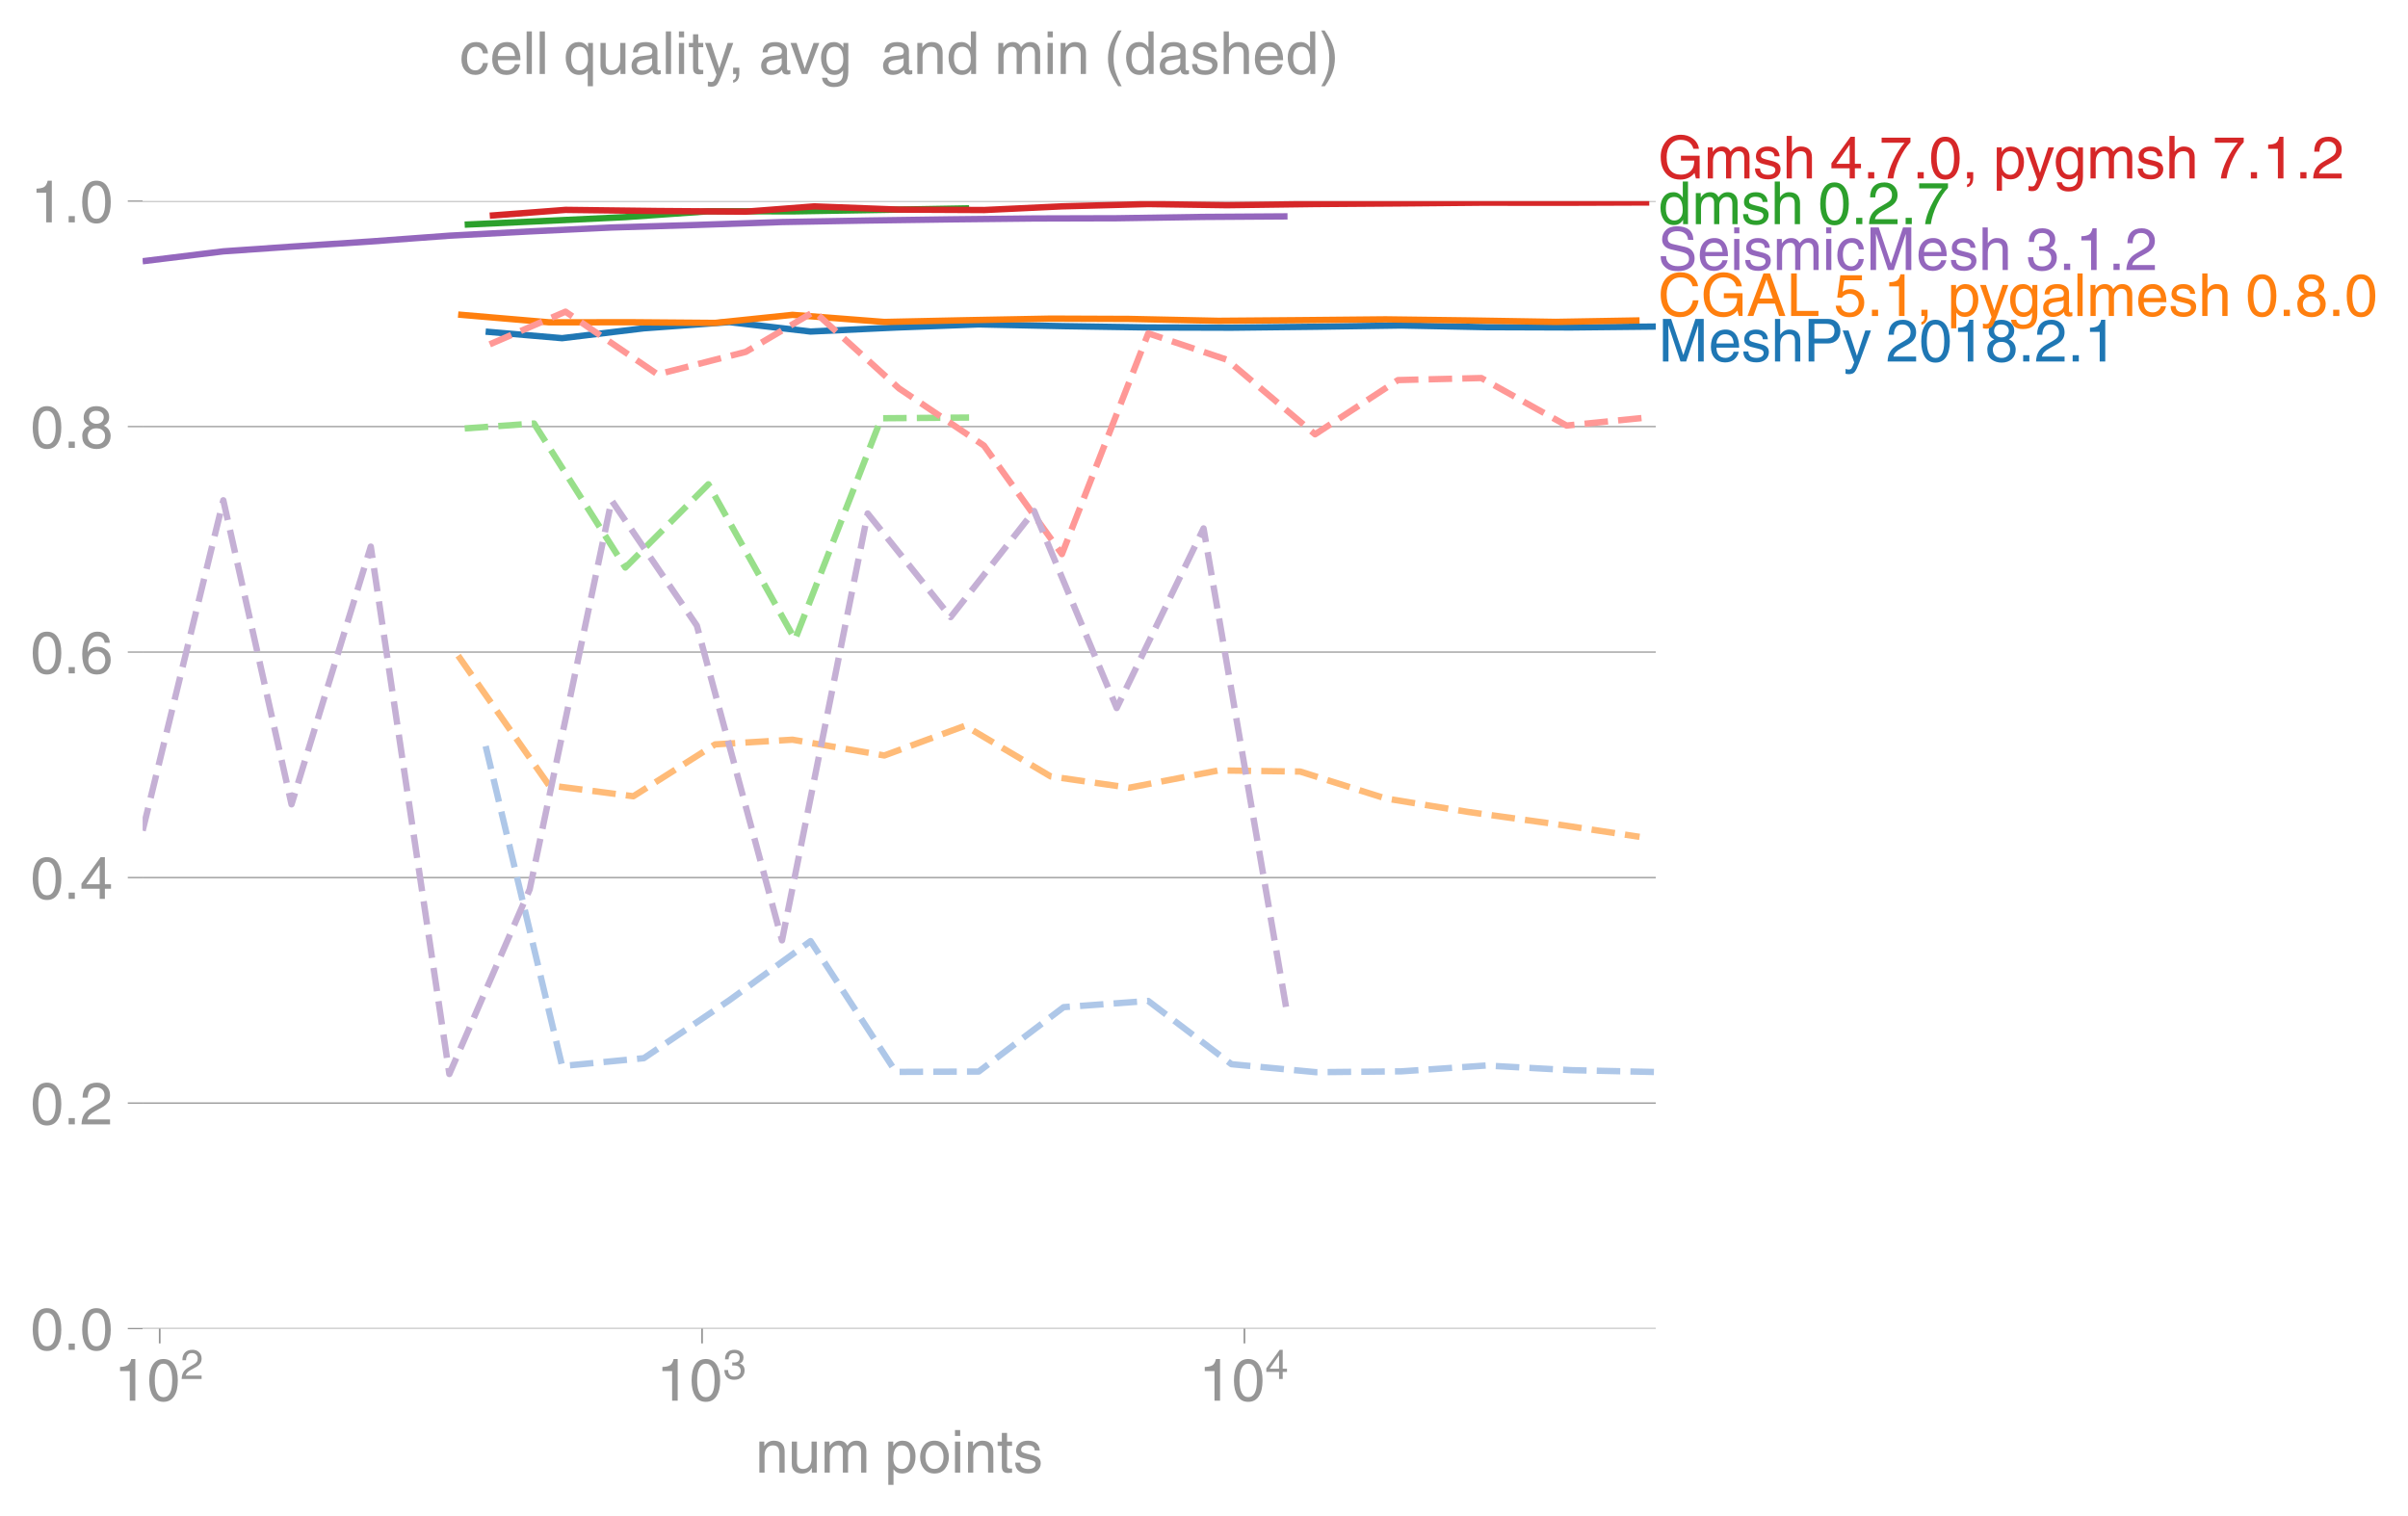
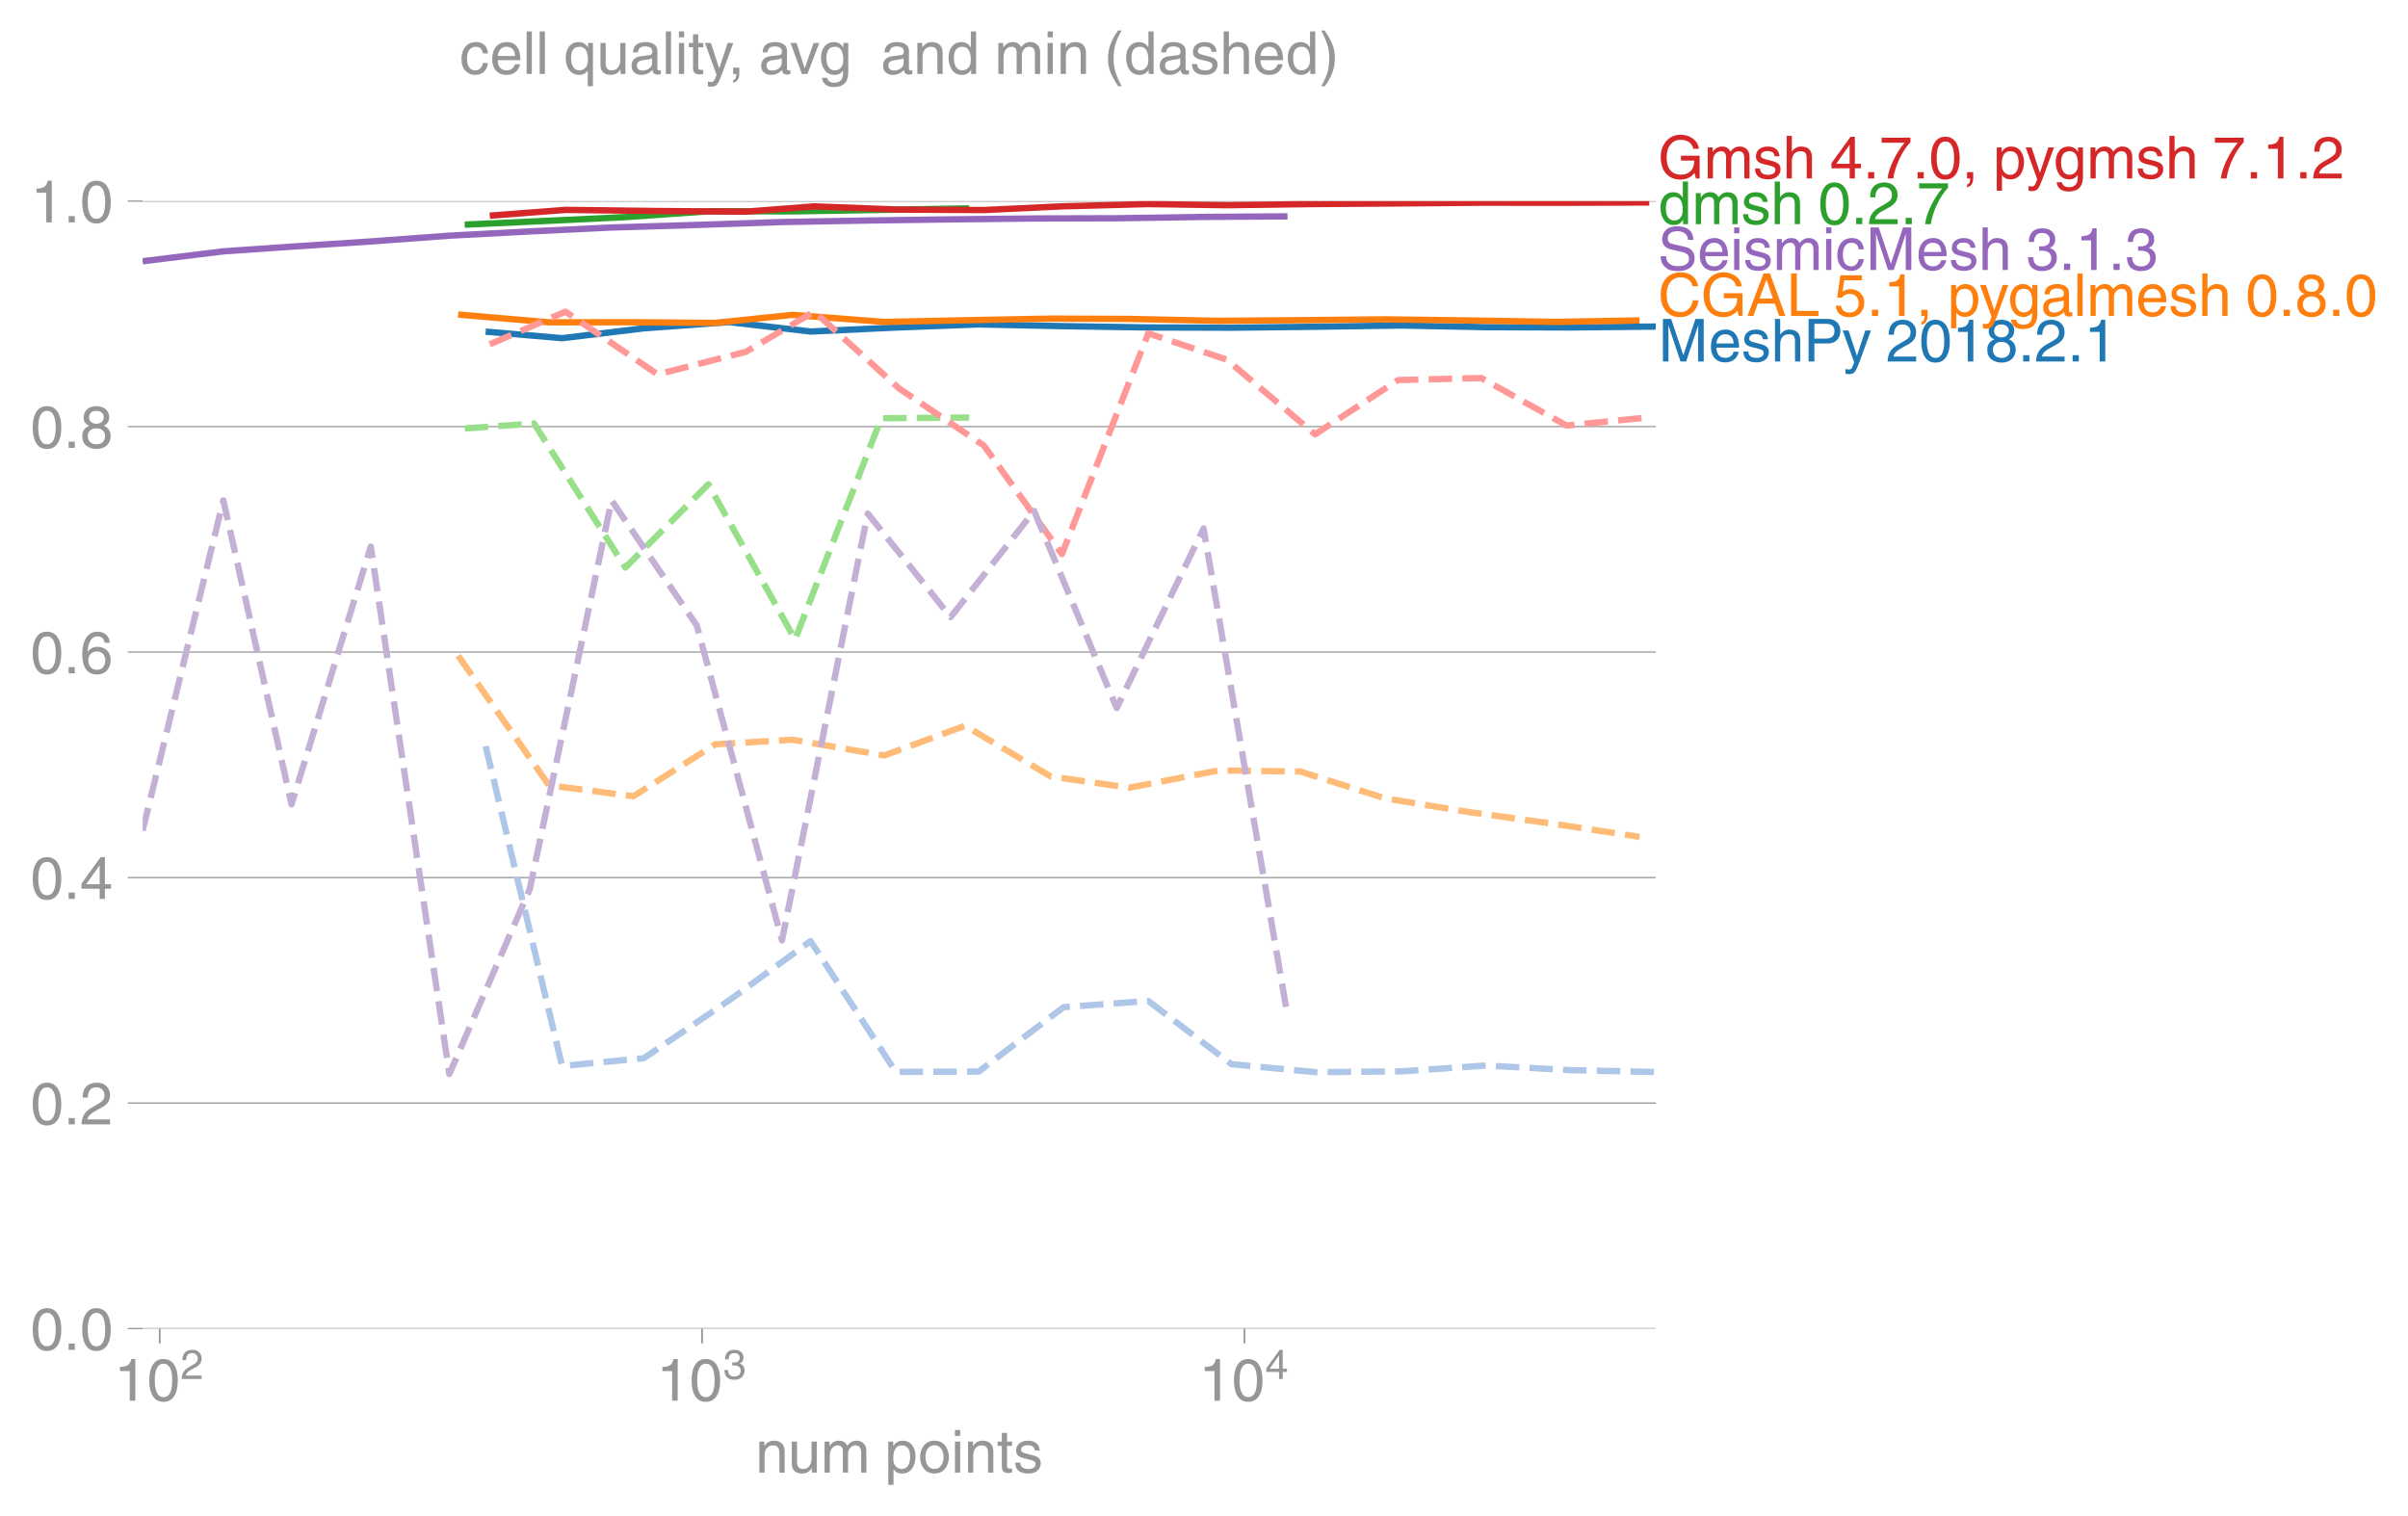
<svg xmlns="http://www.w3.org/2000/svg" xmlns:xlink="http://www.w3.org/1999/xlink" height="476.892" viewBox="0 0 568.315 357.669" width="757.753">
  <defs>
    <style>*{stroke-linecap:butt;stroke-linejoin:round}</style>
  </defs>
  <g id="figure_1">
    <path d="M0 357.67h568.315V0H0z" fill="none" id="patch_1" />
    <g id="axes_1">
      <path d="M33.66 313.574h357.12V47.462H33.66z" fill="none" id="patch_2" />
      <g id="matplotlib.axis_1">
        <g id="xtick_1">
          <g id="line2d_1">
            <defs>
-               <path d="M0 0v3.5" id="m55c254796c" stroke="#969696" stroke-width=".4" />
-             </defs>
-             <use x="37.694" xlink:href="#m55c254796c" y="313.574" fill="#969696" stroke="#969696" stroke-width=".4" />
+               <path d="M0 0v3.5" id="mcceb4aa20c" stroke="#969696" stroke-width=".4" />
+             </defs>
+             <use x="37.694" xlink:href="#mcceb4aa20c" y="313.574" fill="#969696" stroke="#969696" stroke-width=".4" />
          </g>
          <g transform="matrix(.14 0 0 -.14 26.914 330.623)" fill="#969696" id="text_1">
            <defs>
              <path d="M35.89 0h-9.374v49.906H10.109v6.985q8.594.28 12.782 2.75Q27.094 62.109 29 70.313h6.89z" id="HelveticaWorld-Regular-49" />
              <path d="M42.484 34.188q0 14.109-3.734 21.156-3.734 7.062-10.969 7.062-7.078 0-10.89-7.062-3.797-7.047-3.797-21.157 0-13.671 3.75-20.937Q20.609 6 27.78 6q7.235 0 10.969 7 3.734 7.016 3.734 21.188zm9.422 0q0-17.297-6.25-26.704-6.25-9.39-17.875-9.39-12.062 0-18.062 9.734-6 9.75-6 26.36 0 17.03 6.14 26.578 6.157 9.547 17.922 9.547 11.625 0 17.875-9.5t6.25-26.626z" id="HelveticaWorld-Regular-48" />
              <path d="M4.39 45.125q0 12.39 6.391 18.781 6.406 6.407 17.938 6.407 9.656 0 15.812-5.86 6.157-5.86 6.157-15.14 0-7.22-3.547-12.188-3.532-4.953-10.422-8.703l-12.11-6.64Q13.922 15.921 12.5 8.296h38.188V0H2.593q.39 9.906 4.297 16.5 3.906 6.594 12.203 11.375l12.593 7.328q5.032 2.89 7.329 5.984 2.297 3.094 2.297 8.516 0 5.375-3.766 9.031-3.75 3.672-10.156 3.672-7.078 0-10.594-4.672-3.516-4.656-3.61-12.609z" id="HelveticaWorld-Regular-50" />
            </defs>
            <use transform="translate(0 .173)" xlink:href="#HelveticaWorld-Regular-49" />
            <use transform="translate(55.615 .173)" xlink:href="#HelveticaWorld-Regular-48" />
            <use transform="matrix(.7 0 0 .7 112.146 36.781)" xlink:href="#HelveticaWorld-Regular-50" />
          </g>
        </g>
        <g id="xtick_2">
-           <use x="165.697" xlink:href="#m55c254796c" y="313.574" fill="#969696" stroke="#969696" stroke-width=".4" id="line2d_2" />
+           <use x="165.697" xlink:href="#mcceb4aa20c" y="313.574" fill="#969696" stroke="#969696" stroke-width=".4" id="line2d_2" />
          <g transform="matrix(.14 0 0 -.14 154.917 330.623)" fill="#969696" id="text_2">
            <defs>
              <path d="M22.406 39.984q2.203-.187 4.594-.187 6.203 0 9.781 2.86 3.594 2.859 3.594 8.656 0 4.687-3.344 7.89-3.343 3.203-9.64 3.203-6.985 0-10.235-4.11-3.234-4.093-3.437-10.983h-8.64q0 10.984 5.765 16.984 5.765 6.016 16.937 6.016 9.922 0 15.828-5.11 5.907-5.094 5.907-13.39 0-10.704-9.032-14.5v-.204q11.72-4 11.72-16.406 0-9.906-6.595-16.265-6.593-6.344-18.703-6.344-9.906 0-16.312 5.203Q4.204 8.5 3.422 21.484H12.5q.203-8.109 4-11.797Q20.313 6 27.484 6q6.938 0 11.141 3.86 4.203 3.859 4.203 9.718 0 6.406-4.016 9.672-4 3.266-12.39 3.266-2 0-4.016-.094z" id="HelveticaWorld-Regular-51" />
            </defs>
            <use transform="translate(0 .173)" xlink:href="#HelveticaWorld-Regular-49" />
            <use transform="translate(55.615 .173)" xlink:href="#HelveticaWorld-Regular-48" />
            <use transform="matrix(.7 0 0 .7 112.146 36.781)" xlink:href="#HelveticaWorld-Regular-51" />
          </g>
        </g>
        <g id="xtick_3">
-           <use x="293.7" xlink:href="#m55c254796c" y="313.574" fill="#969696" stroke="#969696" stroke-width=".4" id="line2d_3" />
+           <use x="293.7" xlink:href="#mcceb4aa20c" y="313.574" fill="#969696" stroke="#969696" stroke-width=".4" id="line2d_3" />
          <g transform="matrix(.14 0 0 -.14 282.92 330.623)" fill="#969696" id="text_3">
            <defs>
              <path d="M10.594 24.703h22.61v31.89h-.188zM42 17.093V0h-8.797v17.094H2.484v8.593L34.72 70.314H42v-45.61h10.297v-7.61z" id="HelveticaWorld-Regular-52" />
            </defs>
            <use transform="translate(0 .173)" xlink:href="#HelveticaWorld-Regular-49" />
            <use transform="translate(55.615 .173)" xlink:href="#HelveticaWorld-Regular-48" />
            <use transform="matrix(.7 0 0 .7 112.146 36.781)" xlink:href="#HelveticaWorld-Regular-52" />
          </g>
        </g>
        <g transform="matrix(.14 0 0 -.14 178.293 347.57)" fill="#969696" id="text_4">
          <defs>
            <path d="M49.219 0h-8.844v32.172q0 7.422-2.594 10.578-2.578 3.156-8.578 3.156-5.906 0-9.875-4.5-3.953-4.484-3.953-12.89V0H6.594v52.297h8.297v-7.375h.203q6.203 8.89 15.812 8.89 8.89 0 13.594-4.718 4.719-4.703 4.719-13.5z" id="HelveticaWorld-Regular-110" />
            <path d="M6.11 52.297h8.78V17.578q0-5.765 2.61-8.625Q20.125 6.11 25 6.11q6.781 0 10.594 4.797 3.812 4.813 3.812 12.578v28.813h8.782V0H39.89v7.625l-.188.188q-4.984-9.329-16.61-9.329-7.515 0-12.25 4.094Q6.11 6.688 6.11 14.703z" id="HelveticaWorld-Regular-117" />
            <path d="M6.594 52.297h8.297v-7.375h.203q5.906 8.89 15.812 8.89 9.813 0 13.922-8.5 3.75 4.594 7.266 6.547 3.515 1.953 8.703 1.953 6.781 0 11.484-4.453Q77 44.922 77 36.187V0h-8.781v33.797q0 6.094-2.297 9.094-2.297 3.015-7.422 3.015-5.172 0-8.75-4.203-3.563-4.203-3.563-9.812V0h-8.78v36.188q0 4.53-2.11 7.124-2.094 2.594-6.094 2.594-6.297 0-10.062-4.687-3.766-4.688-3.766-12.703V0H6.594z" id="HelveticaWorld-Regular-109" />
            <path d="M14.984 23.688q0-8.407 4.094-13 4.11-4.579 10.219-4.579 6.687 0 10.39 5.438 3.72 5.453 3.72 14.765 0 10.22-3.563 14.907-3.563 4.687-10.735 4.687-6.984 0-10.562-5.5-3.563-5.5-3.563-16.718zm-8.39 28.609h8.297v-7.375h.203q5.61 8.89 15.625 8.89 10.11 0 15.937-7.359 5.828-7.344 5.828-18.766 0-12.796-5.953-21Q40.578-1.515 29.5-1.515q-9.094 0-13.922 7.032h-.203v-26.22H6.594z" id="HelveticaWorld-Regular-112" />
            <path d="M12.703 26.219q0-8.735 3.953-14.375 3.953-5.64 11.219-5.64 7.531 0 11.438 5.905 3.906 5.907 3.906 14.11 0 8.297-3.907 14.078-3.906 5.797-11.437 5.797-6.969 0-11.078-5.453-4.094-5.438-4.094-14.422zm-8.984 0q0 11.672 6.484 19.625 6.5 7.968 17.672 7.968 11.438 0 17.875-8.062 6.453-8.047 6.453-19.531 0-11.516-6.406-19.625-6.39-8.11-17.922-8.11-11.078 0-17.625 7.86-6.531 7.86-6.531 19.875z" id="HelveticaWorld-Regular-111" />
            <path d="M6.594 61.813v9.968h8.781v-9.969zM15.375 0H6.594v52.297h8.781z" id="HelveticaWorld-Regular-105" />
            <path d="M17.188 45.016V10.984q0-2 1.093-3.046 1.11-1.047 3.938-1.047h3.375V0Q20.797-.688 19-.688q-5.516 0-8.063 2.641-2.53 2.64-2.53 8.547v34.516H1.311v7.28h7.094v14.595h8.781V52.297h8.407v-7.281z" id="HelveticaWorld-Regular-116" />
            <path d="M36.078 37.406q-.187 4.688-3.344 6.735-3.14 2.047-9.047 2.047-4.296 0-7.359-1.907-3.047-1.89-3.047-5.468 0-2.829 1.797-4.172 1.813-1.344 7.828-2.86l8.688-2.187q7.906-2 11.297-5.11 3.406-3.093 3.406-8.656 0-7.719-5.64-12.531-5.641-4.813-15.063-4.813-11 0-16.64 4.563-5.626 4.578-5.735 13.75h8.5q.203-5.422 3.594-8.063 3.39-2.625 10.171-2.625 5.516 0 8.766 2.188 3.25 2.203 3.25 6.11 0 2.78-2.11 4.437-2.093 1.672-8.296 3.078l-10.203 2.5q-6.203 1.562-9.157 4.656-2.953 3.094-2.953 8.031 0 7.72 5.516 12.203 5.531 4.5 14.406 4.5 9.485 0 14.531-4.624 5.047-4.61 5.344-11.782z" id="HelveticaWorld-Regular-115" />
          </defs>
          <use xlink:href="#HelveticaWorld-Regular-110" />
          <use x="55.176" xlink:href="#HelveticaWorld-Regular-117" />
          <use x="109.961" xlink:href="#HelveticaWorld-Regular-109" />
          <use x="192.969" xlink:href="#HelveticaWorld-Regular-32" />
          <use x="217.383" xlink:href="#HelveticaWorld-Regular-112" />
          <use x="273.877" xlink:href="#HelveticaWorld-Regular-111" />
          <use x="329.785" xlink:href="#HelveticaWorld-Regular-105" />
          <use x="351.807" xlink:href="#HelveticaWorld-Regular-110" />
          <use x="406.982" xlink:href="#HelveticaWorld-Regular-116" />
          <use x="434.668" xlink:href="#HelveticaWorld-Regular-115" />
        </g>
      </g>
      <g id="matplotlib.axis_2">
        <g id="ytick_1">
-           <path clip-path="url(#paf0acdf046)" d="M33.66 313.574h357.12" fill="none" stroke="#969696" stroke-linecap="square" stroke-width=".3" id="line2d_4" />
+           <path clip-path="url(#p339e0ddc53)" d="M33.66 313.574h357.12" fill="none" stroke="#969696" stroke-linecap="square" stroke-width=".3" id="line2d_4" />
          <g id="line2d_5">
            <defs>
-               <path d="M0 0h-3.5" id="m6cd1ba870e" stroke="#969696" stroke-width=".3" />
-             </defs>
-             <use x="33.66" xlink:href="#m6cd1ba870e" y="313.574" fill="#969696" stroke="#969696" stroke-width=".3" />
+               <path d="M0 0h-3.5" id="m5b61750a65" stroke="#969696" stroke-width=".3" />
+             </defs>
+             <use x="33.66" xlink:href="#m5b61750a65" y="313.574" fill="#969696" stroke="#969696" stroke-width=".3" />
          </g>
          <g transform="matrix(.14 0 0 -.14 7.2 318.598)" fill="#969696" id="text_5">
            <defs>
              <path d="M19.094 0H8.687v10.594h10.407z" id="HelveticaWorld-Regular-46" />
            </defs>
            <use xlink:href="#HelveticaWorld-Regular-48" />
            <use x="55.615" xlink:href="#HelveticaWorld-Regular-46" />
            <use x="83.398" xlink:href="#HelveticaWorld-Regular-48" />
          </g>
        </g>
        <g id="ytick_2">
-           <path clip-path="url(#paf0acdf046)" d="M33.66 260.351h357.12" fill="none" stroke="#969696" stroke-linecap="square" stroke-width=".3" id="line2d_6" />
-           <use x="33.66" xlink:href="#m6cd1ba870e" y="260.351" fill="#969696" stroke="#969696" stroke-width=".3" id="line2d_7" />
+           <path clip-path="url(#p339e0ddc53)" d="M33.66 260.351h357.12" fill="none" stroke="#969696" stroke-linecap="square" stroke-width=".3" id="line2d_6" />
+           <use x="33.66" xlink:href="#m5b61750a65" y="260.351" fill="#969696" stroke="#969696" stroke-width=".3" id="line2d_7" />
          <g transform="matrix(.14 0 0 -.14 7.2 265.376)" fill="#969696" id="text_6">
            <use xlink:href="#HelveticaWorld-Regular-48" />
            <use x="55.615" xlink:href="#HelveticaWorld-Regular-46" />
            <use x="83.398" xlink:href="#HelveticaWorld-Regular-50" />
          </g>
        </g>
        <g id="ytick_3">
-           <path clip-path="url(#paf0acdf046)" d="M33.66 207.129h357.12" fill="none" stroke="#969696" stroke-linecap="square" stroke-width=".3" id="line2d_8" />
-           <use x="33.66" xlink:href="#m6cd1ba870e" y="207.129" fill="#969696" stroke="#969696" stroke-width=".3" id="line2d_9" />
+           <path clip-path="url(#p339e0ddc53)" d="M33.66 207.129h357.12" fill="none" stroke="#969696" stroke-linecap="square" stroke-width=".3" id="line2d_8" />
+           <use x="33.66" xlink:href="#m5b61750a65" y="207.129" fill="#969696" stroke="#969696" stroke-width=".3" id="line2d_9" />
          <g transform="matrix(.14 0 0 -.14 7.2 212.153)" fill="#969696" id="text_7">
            <use xlink:href="#HelveticaWorld-Regular-48" />
            <use x="55.615" xlink:href="#HelveticaWorld-Regular-46" />
            <use x="83.398" xlink:href="#HelveticaWorld-Regular-52" />
          </g>
        </g>
        <g id="ytick_4">
-           <path clip-path="url(#paf0acdf046)" d="M33.66 153.906h357.12" fill="none" stroke="#969696" stroke-linecap="square" stroke-width=".3" id="line2d_10" />
-           <use x="33.66" xlink:href="#m6cd1ba870e" y="153.906" fill="#969696" stroke="#969696" stroke-width=".3" id="line2d_11" />
+           <path clip-path="url(#p339e0ddc53)" d="M33.66 153.906h357.12" fill="none" stroke="#969696" stroke-linecap="square" stroke-width=".3" id="line2d_10" />
+           <use x="33.66" xlink:href="#m5b61750a65" y="153.906" fill="#969696" stroke="#969696" stroke-width=".3" id="line2d_11" />
          <g transform="matrix(.14 0 0 -.14 7.2 158.931)" fill="#969696" id="text_8">
            <defs>
              <path d="M14.11 21.578q0-6.875 4.093-11.234Q22.313 6 28.906 6q6.297 0 10.032 4.438 3.734 4.453 3.734 11.687 0 6.297-3.688 10.547-3.687 4.25-10.468 4.25-6.594 0-10.5-4.156-3.907-4.157-3.907-11.188zM41.702 51.61q-.984 5.375-3.984 8.078-3 2.72-8.125 2.72-8.11 0-12.36-7.923-4.25-7.906-4.343-18.109l.203-.188q5.61 8.641 16.687 8.641 8.844 0 15.438-5.86 6.593-5.859 6.593-16.452 0-10.5-6.25-17.47-6.25-6.952-16.843-6.952-12.219 0-18.563 8.687-6.344 8.703-6.344 25.938 0 16.593 6.485 27.093 6.5 10.5 19.484 10.5 8.407 0 14.219-5.015 5.813-5 6.297-13.688z" id="HelveticaWorld-Regular-54" />
            </defs>
            <use xlink:href="#HelveticaWorld-Regular-48" />
            <use x="55.615" xlink:href="#HelveticaWorld-Regular-46" />
            <use x="83.398" xlink:href="#HelveticaWorld-Regular-54" />
          </g>
        </g>
        <g id="ytick_5">
-           <path clip-path="url(#paf0acdf046)" d="M33.66 100.684h357.12" fill="none" stroke="#969696" stroke-linecap="square" stroke-width=".3" id="line2d_12" />
-           <use x="33.66" xlink:href="#m6cd1ba870e" y="100.684" fill="#969696" stroke="#969696" stroke-width=".3" id="line2d_13" />
+           <path clip-path="url(#p339e0ddc53)" d="M33.66 100.684h357.12" fill="none" stroke="#969696" stroke-linecap="square" stroke-width=".3" id="line2d_12" />
+           <use x="33.66" xlink:href="#m5b61750a65" y="100.684" fill="#969696" stroke="#969696" stroke-width=".3" id="line2d_13" />
          <g transform="matrix(.14 0 0 -.14 7.2 105.709)" fill="#969696" id="text_9">
            <defs>
              <path d="M27.594 40.578q5.422 0 8.953 3.094 3.547 3.11 3.547 8.234 0 4.594-3.407 7.547-3.39 2.953-9.687 2.953-5.61 0-8.672-3.11-3.047-3.093-3.047-7.874 0-5.125 3.813-7.984 3.812-2.86 8.5-2.86zm.093-7.562q-6.78 0-10.64-3.766-3.86-3.766-3.86-9.234 0-6.297 3.907-10.157Q21 6 28.219 6q6.406 0 10.234 3.86 3.828 3.859 3.828 10.265 0 5.469-3.828 9.172-3.828 3.719-10.766 3.719zM49.22 52.203q0-10.594-9.032-14.797 6.204-2.781 8.86-7.36 2.656-4.562 2.656-9.733 0-10.016-6.453-16.125-6.438-6.094-17.375-6.094-9.563 0-16.813 5.25-7.25 5.25-7.25 17.062 0 11.922 11.907 16.907-9.516 3.796-9.516 13.671 0 8.297 5.64 13.813 5.641 5.516 15.641 5.516 10.016 0 15.875-5.204 5.86-5.203 5.86-12.906z" id="HelveticaWorld-Regular-56" />
            </defs>
            <use xlink:href="#HelveticaWorld-Regular-48" />
            <use x="55.615" xlink:href="#HelveticaWorld-Regular-46" />
            <use x="83.398" xlink:href="#HelveticaWorld-Regular-56" />
          </g>
        </g>
        <g id="ytick_6">
-           <path clip-path="url(#paf0acdf046)" d="M33.66 47.462h357.12" fill="none" stroke="#969696" stroke-linecap="square" stroke-width=".3" id="line2d_14" />
-           <use x="33.66" xlink:href="#m6cd1ba870e" y="47.462" fill="#969696" stroke="#969696" stroke-width=".3" id="line2d_15" />
+           <path clip-path="url(#p339e0ddc53)" d="M33.66 47.462h357.12" fill="none" stroke="#969696" stroke-linecap="square" stroke-width=".3" id="line2d_14" />
+           <use x="33.66" xlink:href="#m5b61750a65" y="47.462" fill="#969696" stroke="#969696" stroke-width=".3" id="line2d_15" />
          <g transform="matrix(.14 0 0 -.14 7.2 52.486)" fill="#969696" id="text_10">
            <use xlink:href="#HelveticaWorld-Regular-49" />
            <use x="55.615" xlink:href="#HelveticaWorld-Regular-46" />
            <use x="83.398" xlink:href="#HelveticaWorld-Regular-48" />
          </g>
        </g>
      </g>
-       <path clip-path="url(#paf0acdf046)" d="M109.67 53.023l16.371-.754 21.549-1.023 19.588-1.38 20.463.012 20.35-.334 20.727-.366" fill="none" stroke="#2ca02c" stroke-linecap="square" stroke-width="1.5" id="line2d_16" />
-       <path clip-path="url(#paf0acdf046)" d="M109.67 101.123l16.371-1.166 21.549 33.995 19.588-19.65 20.463 36.633 20.35-52.218 20.727-.167" fill="none" stroke="#98df8a" stroke-dasharray="5.55,2.4" stroke-width="1.5" id="line2d_17" />
-       <path clip-path="url(#paf0acdf046)" d="M114.62 78.271l18.045 1.547 19.291-2.332 20.19-1.461 19.155 2.224 20.115-.945 19.58-.74 20.03.419 19.978.302 19.64.056 19.957-.225 20.144-.296 19.958.395 20.076.066 20.001-.208" fill="none" stroke="#1f77b4" stroke-linecap="square" stroke-width="1.5" id="line2d_18" />
-       <path clip-path="url(#paf0acdf046)" d="M114.62 176.1l18.045 75.51 19.291-1.855 20.19-13.685 19.155-13.95 20.115 30.874 19.58-.087 20.03-15.196 19.978-1.464 19.64 14.93 19.957 1.884 20.144-.198 19.958-1.377 20.076 1.097 20.001.438" fill="none" stroke="#aec7e8" stroke-dasharray="5.55,2.4" stroke-width="1.5" id="line2d_19" />
-       <path clip-path="url(#paf0acdf046)" d="M108.125 74.244l21.433 1.825 19.924-.01 19.297.154 18.26-1.9 21.675 1.675 19.048-.406 20.21-.381 18.55.074 21.067.446 19.267-.152 20.155-.193 19.507.253 20.652.344 19.786-.347" fill="none" stroke="#ff7f0e" stroke-linecap="square" stroke-width="1.5" id="line2d_20" />
-       <path clip-path="url(#paf0acdf046)" d="M108.125 154.746l21.433 30.598 19.924 2.588 19.297-12.24 18.26-1.106 21.675 3.725 19.048-7.014 20.21 11.955 18.55 2.672 21.067-4.086 19.267.265 20.155 6.344 19.507 3.193 20.652 2.879 19.786 2.994" fill="none" stroke="#ffbb78" stroke-dasharray="5.55,2.4" stroke-width="1.5" id="line2d_21" />
-       <path clip-path="url(#paf0acdf046)" d="M115.587 50.904l17.878-1.367 21.74.266 20.813.153 16.153-1.246 20.021.763 20.028.1 18.409-.868 20.375-.54 18.536.266 20.83-.274 19.576-.14 19.664-.177 20.122.015 19.513-.071" fill="none" stroke="#d62728" stroke-linecap="square" stroke-width="1.5" id="line2d_22" />
-       <path clip-path="url(#paf0acdf046)" d="M115.587 81.271l17.878-7.71 21.74 14.801 20.813-5.316 16.153-9.517 20.021 18.154 20.028 13.485 18.409 25.613 20.375-52.105 18.536 6.216 20.83 17.615 19.576-12.8 19.664-.482 20.122 11.216 19.513-1.951" fill="none" stroke="#ff9896" stroke-dasharray="5.55,2.4" stroke-width="1.5" id="line2d_23" />
-       <path clip-path="url(#paf0acdf046)" d="M33.66 61.66l19.045-2.337 16.099-1.112 18.705-1.222 18.542-1.362 18.96-1.006 19.329-.928 20.12-.603 20.1-.684 20.223-.36 19.582-.27 19.702-.21 19.485-.054 20.502-.316 19.814-.129" fill="none" stroke="#9467bd" stroke-linecap="square" stroke-width="1.5" id="line2d_24" />
-       <path clip-path="url(#paf0acdf046)" d="M33.66 196.06l19.045-77.98 16.099 71.761 18.705-60.831 18.542 124.48 18.96-43.574 19.329-91.815 20.12 29.555 20.1 74.296 20.223-100.756 19.582 24.452 19.702-25.049 19.485 46.513 20.502-42.396 19.814 114.976" fill="none" stroke="#c5b0d5" stroke-dasharray="5.55,2.4" stroke-width="1.5" id="line2d_25" />
+       <path clip-path="url(#p339e0ddc53)" d="M109.67 53.023l16.371-.754 21.549-1.023 19.588-1.38 20.463.012 20.35-.334 20.727-.366" fill="none" stroke="#2ca02c" stroke-linecap="square" stroke-width="1.5" id="line2d_16" />
+       <path clip-path="url(#p339e0ddc53)" d="M109.67 101.123l16.371-1.166 21.549 33.995 19.588-19.65 20.463 36.633 20.35-52.218 20.727-.167" fill="none" stroke="#98df8a" stroke-dasharray="5.55,2.4" stroke-width="1.5" id="line2d_17" />
+       <path clip-path="url(#p339e0ddc53)" d="M114.62 78.271l18.045 1.547 19.291-2.332 20.19-1.461 19.155 2.224 20.115-.945 19.58-.74 20.03.419 19.978.302 19.64.056 19.957-.225 20.144-.296 19.958.395 20.076.066 20.001-.208" fill="none" stroke="#1f77b4" stroke-linecap="square" stroke-width="1.5" id="line2d_18" />
+       <path clip-path="url(#p339e0ddc53)" d="M114.62 176.1l18.045 75.51 19.291-1.855 20.19-13.685 19.155-13.95 20.115 30.874 19.58-.087 20.03-15.196 19.978-1.464 19.64 14.93 19.957 1.884 20.144-.198 19.958-1.377 20.076 1.097 20.001.438" fill="none" stroke="#aec7e8" stroke-dasharray="5.55,2.4" stroke-width="1.5" id="line2d_19" />
+       <path clip-path="url(#p339e0ddc53)" d="M108.125 74.244l21.433 1.825 19.924-.01 19.297.154 18.26-1.9 21.675 1.675 19.048-.406 20.21-.381 18.55.074 21.067.446 19.267-.152 20.155-.193 19.507.253 20.652.344 19.786-.347" fill="none" stroke="#ff7f0e" stroke-linecap="square" stroke-width="1.5" id="line2d_20" />
+       <path clip-path="url(#p339e0ddc53)" d="M108.125 154.746l21.433 30.598 19.924 2.588 19.297-12.24 18.26-1.106 21.675 3.725 19.048-7.014 20.21 11.955 18.55 2.672 21.067-4.086 19.267.265 20.155 6.344 19.507 3.193 20.652 2.879 19.786 2.994" fill="none" stroke="#ffbb78" stroke-dasharray="5.55,2.4" stroke-width="1.5" id="line2d_21" />
+       <path clip-path="url(#p339e0ddc53)" d="M115.587 50.904l17.878-1.367 21.74.266 20.813.153 16.153-1.246 20.021.763 20.028.1 18.409-.868 20.375-.54 18.536.266 20.83-.274 19.576-.14 19.664-.177 20.122.015 19.513-.071" fill="none" stroke="#d62728" stroke-linecap="square" stroke-width="1.5" id="line2d_22" />
+       <path clip-path="url(#p339e0ddc53)" d="M115.587 81.271l17.878-7.71 21.74 14.801 20.813-5.316 16.153-9.517 20.021 18.154 20.028 13.485 18.409 25.613 20.375-52.105 18.536 6.216 20.83 17.615 19.576-12.8 19.664-.482 20.122 11.216 19.513-1.951" fill="none" stroke="#ff9896" stroke-dasharray="5.55,2.4" stroke-width="1.5" id="line2d_23" />
+       <path clip-path="url(#p339e0ddc53)" d="M33.66 61.66l19.045-2.337 16.099-1.112 18.705-1.222 18.542-1.362 18.96-1.006 19.329-.928 20.12-.603 20.1-.684 20.223-.36 19.582-.27 19.702-.21 19.485-.054 20.502-.316 19.814-.129" fill="none" stroke="#9467bd" stroke-linecap="square" stroke-width="1.5" id="line2d_24" />
+       <path clip-path="url(#p339e0ddc53)" d="M33.66 196.06l19.045-77.98 16.099 71.761 18.705-60.831 18.542 124.48 18.96-43.574 19.329-91.815 20.12 29.555 20.1 74.296 20.223-100.756 19.582 24.452 19.702-25.049 19.485 46.513 20.502-42.396 19.814 114.976" fill="none" stroke="#c5b0d5" stroke-dasharray="5.55,2.4" stroke-width="1.5" id="line2d_25" />
      <g transform="matrix(.14 0 0 -.14 391.332 52.899)" fill="#2ca02c" id="text_11">
        <defs>
          <path d="M13.094 26.313q0-9.704 3.844-14.954 3.859-5.25 10.265-5.25 6.094 0 10.188 4.485 4.109 4.5 4.109 13.094 0 11.03-3.5 16.625-3.484 5.593-10.61 5.593-6.78 0-10.546-4.453-3.75-4.437-3.75-15.14zM50.39 0h-8.297v7.172h-.203q-4.97-8.688-15.078-8.688-10.891 0-16.86 8.297Q4 15.094 4 27.688q0 11.625 5.906 18.875 5.922 7.25 15.875 7.25 9.813 0 15.625-8.891l.203.594V71.78h8.782z" id="HelveticaWorld-Regular-100" />
          <path d="M49.219 0h-8.844v34.188q0 6.296-2.438 9-2.437 2.718-7.953 2.718-6.797 0-10.703-4.406-3.906-4.39-3.906-12.984V0H6.594v71.781h8.781V45.312h.203q6 8.5 15.328 8.5 8.594 0 13.453-4.5 4.86-4.484 4.86-13.718z" id="HelveticaWorld-Regular-104" />
          <path d="M3.719 68.797h48.578v-7.719Q42.28 50.875 33.984 33.484 25.687 16.11 23.391 0h-9.672q1.469 13.281 9.719 30.531 8.25 17.266 18.953 29.672H3.719z" id="HelveticaWorld-Regular-55" />
        </defs>
        <use xlink:href="#HelveticaWorld-Regular-100" />
        <use x="56.982" xlink:href="#HelveticaWorld-Regular-109" />
        <use x="139.99" xlink:href="#HelveticaWorld-Regular-115" />
        <use x="189.99" xlink:href="#HelveticaWorld-Regular-104" />
        <use x="245.166" xlink:href="#HelveticaWorld-Regular-32" />
        <use x="269.58" xlink:href="#HelveticaWorld-Regular-48" />
        <use x="325.195" xlink:href="#HelveticaWorld-Regular-46" />
        <use x="352.979" xlink:href="#HelveticaWorld-Regular-50" />
        <use x="408.594" xlink:href="#HelveticaWorld-Regular-46" />
        <use x="436.377" xlink:href="#HelveticaWorld-Regular-55" />
      </g>
      <g transform="matrix(.14 0 0 -.14 391.332 85.317)" fill="#1f77b4" id="text_12">
        <defs>
          <path d="M67.484 0v42.39q0 .829.094 8.126t.094 9.78h-.281L47.312 0h-9.609L17.578 60.203h-.297q0-3.61.094-10.297.11-6.687.11-7.515V0H8.108v71.781h13.86L42.39 11.078h.28l20.313 60.703h13.922V0z" id="HelveticaWorld-Regular-77" />
          <path d="M42.484 30.328q-.687 8.485-4.5 12.031-3.797 3.547-10.109 3.547-6.39 0-10.328-4.5-3.922-4.484-4.172-11.078zm8.391-13.922q-1.453-8.11-7.953-13.422-5.719-4.5-15.047-4.593-10.984.093-17.438 7.203Q4 12.704 4 24.704q0 13.78 6.64 21.437 6.641 7.672 18.47 7.672 10.593 0 16.546-7.922 5.953-7.907 5.953-22.594H13.375q0-8.203 3.813-12.703Q21 6.109 28.608 6.109q5.375 0 9.235 3.235 3.86 3.25 4.25 7.062z" id="HelveticaWorld-Regular-101" />
          <path d="M17.828 38.625H37.11q7.282 0 10.938 3.188 3.656 3.203 3.656 9.703 0 5.812-3.516 8.89-3.515 3.078-10.687 3.078H17.828zm0-38.625H8.11v71.781h32.266q9.625 0 15.484-5.594 5.86-5.593 5.86-14.578 0-9.328-5.672-15.312-5.656-5.969-15.672-5.969H17.828z" id="HelveticaWorld-Regular-80" />
          <path d="M39.016 52.297h9.562L29.891.984q-.5-1.375-.985-2.593-4.25-11.329-7.328-15.547-3.078-4.235-9.953-4.235-3.61 0-5.906.782v8.015q2.484-.89 5.468-.89 3.22 0 4.704 2.03 1.5 2.032 4.421 9.938L.875 52.297h9.922L24.812 9.719H25z" id="HelveticaWorld-Regular-121" />
        </defs>
        <use xlink:href="#HelveticaWorld-Regular-77" />
        <use x="85.01" xlink:href="#HelveticaWorld-Regular-101" />
        <use x="140.43" xlink:href="#HelveticaWorld-Regular-115" />
        <use x="190.43" xlink:href="#HelveticaWorld-Regular-104" />
        <use x="245.605" xlink:href="#HelveticaWorld-Regular-80" />
        <use x="310.254" xlink:href="#HelveticaWorld-Regular-121" />
        <use x="359.863" xlink:href="#HelveticaWorld-Regular-32" />
        <use x="384.277" xlink:href="#HelveticaWorld-Regular-50" />
        <use x="439.893" xlink:href="#HelveticaWorld-Regular-48" />
        <use x="495.508" xlink:href="#HelveticaWorld-Regular-49" />
        <use x="551.123" xlink:href="#HelveticaWorld-Regular-56" />
        <use x="606.738" xlink:href="#HelveticaWorld-Regular-46" />
        <use x="634.521" xlink:href="#HelveticaWorld-Regular-50" />
        <use x="690.137" xlink:href="#HelveticaWorld-Regular-46" />
        <use x="717.92" xlink:href="#HelveticaWorld-Regular-49" />
      </g>
      <g transform="matrix(.14 0 0 -.14 391.332 74.585)" fill="#ff7f0e" id="text_13">
        <defs>
          <path d="M58.016 50.203q-1.625 7.313-6.782 11.094-5.14 3.797-13.343 3.797-10.594 0-17.047-7.703-6.438-7.688-6.438-20.766 0-15.14 6.094-22.547 6.11-7.39 17.688-7.39 7.609 0 13.093 5.046 5.5 5.063 7.407 14.688h9.421Q66.22 12.594 57.625 5.344t-20.906-7.25q-14.703 0-23.516 10.11Q4.391 18.311 4.391 36.28q0 17.328 9.203 27.36 9.203 10.047 24.297 10.047 12.5 0 20.265-6.454 7.766-6.437 9.235-17.03z" id="HelveticaWorld-Regular-67" />
          <path d="M38.484 38.375h31.532V0h-6.297l-2.344 9.281Q56.781 3.421 50.578.75q-6.187-2.656-12.875-2.656-10.797 0-18.047 4.703-7.25 4.719-11.265 13.015-4 8.313-4 20.72 0 15.468 9.203 26.312 9.203 10.843 24.781 10.843 11.625 0 20.313-6.5Q67.39 60.688 68.796 50h-9.375q-1.703 7.078-7.219 11.078-5.516 4.016-14.312 4.016-10.594 0-17.047-7.985-6.438-7.984-6.438-21.125 0-15.28 6.39-22.437Q27.204 6.39 38.282 6.39q7.235 0 12.235 2.859 5 2.86 7.687 7.766 2.688 4.906 2.688 13.062H38.484z" id="HelveticaWorld-Regular-71" />
          <path d="M44 29.5L33.406 61.078h-.203L21.687 29.5zm-25.297-8.594L11.188 0h-9.97l27 71.781h10.985L65.187 0H54.594l-7.078 20.906z" id="HelveticaWorld-Regular-65" />
          <path d="M17.672 8.594h36.531V0H8.11v71.781h9.563z" id="HelveticaWorld-Regular-76" />
          <path d="M14.703 40.922q5.813 4.39 13.625 4.39 9.469 0 16.281-6.296 6.813-6.297 6.813-16.22 0-10.78-6.578-17.796-6.563-7-18.422-7-10.313 0-16.266 5.047Q4.203 8.109 3.22 17.39h9.094q.671-5.672 4.437-8.672 3.766-3 10.453-3 6.485 0 10.64 4.484Q42 14.703 42 21.688q0 7.125-4.36 11.421-4.343 4.297-11.218 4.297-7.813 0-13.047-6.687l-7.563.39 5.266 37.594h36.438v-8.5H17.672z" id="HelveticaWorld-Regular-53" />
          <path d="M8.688 10.594h10.406V.78q0-7.422-3.078-11.172-3.078-3.765-7.328-4.312v4.594Q14.015-9.422 14.015 0H8.687z" id="HelveticaWorld-Regular-44" />
          <path d="M12.984 26.313q0-9.61 3.813-14.907Q20.609 6.11 27.094 6.11q6.312 0 10.312 4.579 4 4.593 4 13 0 11.03-3.5 16.625-3.484 5.593-10.61 5.593-7.171 0-10.75-4.765-3.562-4.766-3.562-14.828zM49.812 2.983q0-12.609-6.062-18.797-6.047-6.203-18.266-6.203-8.78 0-13.984 4.047Q6.297-13.922 5.516-6.39h8.796q.672-3.812 3.532-6.062 2.86-2.25 8.281-2.25 7.375 0 11.125 3.969 3.766 3.953 3.766 12.828v3.719h-.188q-4.937-7.329-13.922-7.329-11.187 0-17.093 8.25-5.907 8.25-5.907 20.953 0 11.625 5.953 18.875 5.97 7.25 15.829 7.25 9.906 0 15.625-8.89h.187v7.375h8.313z" id="HelveticaWorld-Regular-103" />
          <path d="M38.375 26.703q-.969-1.015-3.828-1.656-2.86-.625-10.672-1.656-5.766-.688-8.469-2.844-2.703-2.14-2.703-5.656 0-4.297 2.281-6.688 2.297-2.39 7.329-2.39 6.296 0 11.171 3.578 4.891 3.593 4.891 8.718zM6.203 36.375q.297 8.844 5.734 13.14 5.454 4.297 15.844 4.297 8.297 0 13.907-3.765 5.624-3.75 5.624-10.844V9.078Q47.313 6 50.094 6q1.125 0 2.89.39V0Q50.594-.984 48-.984q-4.5 0-6.703 1.921-2.188 1.938-2.281 6.047-7.516-8.5-18.891-8.5-7.422 0-11.922 4.204Q3.72 6.89 3.72 13.624q0 6.89 3.906 11.125Q11.531 29 19 29.89l15.516 1.891q4.203.64 4.203 6.203 0 4.11-3.047 6.297-3.047 2.203-9.25 2.203-5.516 0-8.485-2.437-2.953-2.438-3.53-7.672z" id="HelveticaWorld-Regular-97" />
          <path d="M15.375 0H6.594v71.781h8.781z" id="HelveticaWorld-Regular-108" />
        </defs>
        <use xlink:href="#HelveticaWorld-Regular-67" />
        <use x="72.314" xlink:href="#HelveticaWorld-Regular-71" />
        <use x="149.414" xlink:href="#HelveticaWorld-Regular-65" />
        <use x="216.113" xlink:href="#HelveticaWorld-Regular-76" />
        <use x="271.729" xlink:href="#HelveticaWorld-Regular-32" />
        <use x="296.143" xlink:href="#HelveticaWorld-Regular-53" />
        <use x="351.758" xlink:href="#HelveticaWorld-Regular-46" />
        <use x="379.541" xlink:href="#HelveticaWorld-Regular-49" />
        <use x="435.156" xlink:href="#HelveticaWorld-Regular-44" />
        <use x="462.939" xlink:href="#HelveticaWorld-Regular-32" />
        <use x="487.354" xlink:href="#HelveticaWorld-Regular-112" />
        <use x="541.848" xlink:href="#HelveticaWorld-Regular-121" />
        <use x="589.457" xlink:href="#HelveticaWorld-Regular-103" />
        <use x="645.365" xlink:href="#HelveticaWorld-Regular-97" />
        <use x="700.297" xlink:href="#HelveticaWorld-Regular-108" />
        <use x="722.318" xlink:href="#HelveticaWorld-Regular-109" />
        <use x="805.326" xlink:href="#HelveticaWorld-Regular-101" />
        <use x="860.746" xlink:href="#HelveticaWorld-Regular-115" />
        <use x="910.746" xlink:href="#HelveticaWorld-Regular-104" />
        <use x="965.922" xlink:href="#HelveticaWorld-Regular-32" />
        <use x="990.336" xlink:href="#HelveticaWorld-Regular-48" />
        <use x="1045.951" xlink:href="#HelveticaWorld-Regular-46" />
        <use x="1073.734" xlink:href="#HelveticaWorld-Regular-56" />
        <use x="1129.35" xlink:href="#HelveticaWorld-Regular-46" />
        <use x="1157.133" xlink:href="#HelveticaWorld-Regular-48" />
      </g>
      <g transform="matrix(.14 0 0 -.14 391.332 42.118)" fill="#d62728" id="text_14">
        <use xlink:href="#HelveticaWorld-Regular-71" />
        <use x="77.1" xlink:href="#HelveticaWorld-Regular-109" />
        <use x="160.107" xlink:href="#HelveticaWorld-Regular-115" />
        <use x="210.107" xlink:href="#HelveticaWorld-Regular-104" />
        <use x="265.283" xlink:href="#HelveticaWorld-Regular-32" />
        <use x="289.697" xlink:href="#HelveticaWorld-Regular-52" />
        <use x="345.313" xlink:href="#HelveticaWorld-Regular-46" />
        <use x="373.096" xlink:href="#HelveticaWorld-Regular-55" />
        <use x="428.711" xlink:href="#HelveticaWorld-Regular-46" />
        <use x="456.494" xlink:href="#HelveticaWorld-Regular-48" />
        <use x="512.109" xlink:href="#HelveticaWorld-Regular-44" />
        <use x="539.893" xlink:href="#HelveticaWorld-Regular-32" />
        <use x="564.307" xlink:href="#HelveticaWorld-Regular-112" />
        <use x="618.801" xlink:href="#HelveticaWorld-Regular-121" />
        <use x="666.41" xlink:href="#HelveticaWorld-Regular-103" />
        <use x="722.318" xlink:href="#HelveticaWorld-Regular-109" />
        <use x="805.326" xlink:href="#HelveticaWorld-Regular-115" />
        <use x="855.326" xlink:href="#HelveticaWorld-Regular-104" />
        <use x="910.502" xlink:href="#HelveticaWorld-Regular-32" />
        <use x="934.916" xlink:href="#HelveticaWorld-Regular-55" />
        <use x="990.531" xlink:href="#HelveticaWorld-Regular-46" />
        <use x="1018.314" xlink:href="#HelveticaWorld-Regular-49" />
        <use x="1073.93" xlink:href="#HelveticaWorld-Regular-46" />
        <use x="1101.713" xlink:href="#HelveticaWorld-Regular-50" />
      </g>
      <g transform="matrix(.14 0 0 -.14 391.332 63.721)" fill="#9467bd" id="text_15">
        <defs>
          <path d="M50.39 50.781q-.296 6.844-5.109 10.719-4.797 3.875-12.656 3.875-7.922 0-12.172-3.25-4.234-3.234-4.234-9.344 0-3.265 1.843-5.61 1.86-2.343 6.641-3.468l20.516-4.687q8.297-1.813 12.297-6.875 4.015-5.047 4.015-12.313 0-10.64-7.812-16.187-7.813-5.547-20.313-5.547-9.531 0-15.031 2.437-5.484 2.453-9.734 7.766-4.25 5.328-4.25 14.89h9.093q0-8 5.313-12.406 5.328-4.39 14.5-4.39 8.89 0 13.844 3.156 4.953 3.156 4.953 8.953 0 5.281-2.953 7.89Q46.188 29 37.594 31l-15.469 3.625q-7.719 1.75-11.531 6.125Q6.78 45.125 6.78 51.516q0 9.672 6.516 15.922 6.531 6.25 18.203 6.25 13.172 0 20.328-5.5 7.156-5.485 7.688-17.407z" id="HelveticaWorld-Regular-83" />
          <path d="M39.594 34.719q-1.89 11.187-12.39 11.187-6.5 0-10.454-5.203-3.953-5.203-3.953-14.484 0-10.11 3.656-15.11 3.672-5 10.64-5 4.688 0 8.11 3.438 3.422 3.437 4.39 8.953h8.5q-1.312-9.703-6.859-14.86-5.547-5.156-14.328-5.156-10.297 0-16.89 7.047-6.594 7.063-6.594 19.172 0 13.281 6.594 21.188 6.593 7.922 18.5 7.922 8.687 0 13.843-5.204 5.157-5.203 5.735-13.89z" id="HelveticaWorld-Regular-99" />
        </defs>
        <use xlink:href="#HelveticaWorld-Regular-83" />
        <use x="66.211" xlink:href="#HelveticaWorld-Regular-101" />
        <use x="121.631" xlink:href="#HelveticaWorld-Regular-105" />
        <use x="143.652" xlink:href="#HelveticaWorld-Regular-115" />
        <use x="193.652" xlink:href="#HelveticaWorld-Regular-109" />
        <use x="276.66" xlink:href="#HelveticaWorld-Regular-105" />
        <use x="298.682" xlink:href="#HelveticaWorld-Regular-99" />
        <use x="349.951" xlink:href="#HelveticaWorld-Regular-77" />
        <use x="434.961" xlink:href="#HelveticaWorld-Regular-101" />
        <use x="490.381" xlink:href="#HelveticaWorld-Regular-115" />
        <use x="540.381" xlink:href="#HelveticaWorld-Regular-104" />
        <use x="595.557" xlink:href="#HelveticaWorld-Regular-32" />
        <use x="619.971" xlink:href="#HelveticaWorld-Regular-51" />
        <use x="675.586" xlink:href="#HelveticaWorld-Regular-46" />
        <use x="703.369" xlink:href="#HelveticaWorld-Regular-49" />
        <use x="758.984" xlink:href="#HelveticaWorld-Regular-46" />
-         <use x="786.768" xlink:href="#HelveticaWorld-Regular-50" />
+         <use x="786.768" xlink:href="#HelveticaWorld-Regular-51" />
      </g>
      <g transform="matrix(.14 0 0 -.14 108.433 17.462)" fill="#969696" id="text_16">
        <defs>
          <path d="M41.5 23.688q0 11.125-3.5 16.671-3.484 5.547-10.61 5.547-6.874 0-10.593-4.5-3.703-4.484-3.703-15.093 0-9.422 3.75-14.813 3.765-5.39 10.36-5.39 5.812 0 10.046 4.39 4.25 4.39 4.25 13.188zm8.406-44.391H41.11V5.516h-.187Q35.89-1.516 27-1.516q-10.984 0-17 8.157-6 8.156-6 21.047 0 11.421 5.906 18.765 5.922 7.36 15.875 7.36 9.907 0 15.625-8.891h.203v7.375h8.297z" id="HelveticaWorld-Regular-113" />
          <path d="M39.406 52.297h9.625L29.11 0h-9.437L.594 52.297h10.203L24.422 9.719h.187z" id="HelveticaWorld-Regular-118" />
          <path d="M29.781 73.297q-8.875-15.875-11.218-25.844-2.344-9.953-2.344-21.969 0-11.859 3.187-22.125Q22.61-6.89 29.891-20.703h-5.86Q15.72-8.593 11.25 2.187 6.781 12.985 6.781 26.125q0 12.36 4.047 23.563 4.063 11.203 12.86 23.609z" id="HelveticaWorld-Regular-40" />
          <path d="M3.516-20.703q8.796 15.922 11.14 25.86Q17 15.093 17 27.093q0 11.922-3.156 22.172T3.422 73.296h5.765q8.391-12.109 12.86-22.905 4.469-10.797 4.469-23.875 0-12.407-4.063-23.61-4.047-11.203-12.828-23.61z" id="HelveticaWorld-Regular-41" />
        </defs>
        <use xlink:href="#HelveticaWorld-Regular-99" />
        <use x="51.27" xlink:href="#HelveticaWorld-Regular-101" />
        <use x="106.689" xlink:href="#HelveticaWorld-Regular-108" />
        <use x="128.711" xlink:href="#HelveticaWorld-Regular-108" />
        <use x="150.732" xlink:href="#HelveticaWorld-Regular-32" />
        <use x="175.146" xlink:href="#HelveticaWorld-Regular-113" />
        <use x="231.641" xlink:href="#HelveticaWorld-Regular-117" />
        <use x="286.426" xlink:href="#HelveticaWorld-Regular-97" />
        <use x="341.357" xlink:href="#HelveticaWorld-Regular-108" />
        <use x="363.379" xlink:href="#HelveticaWorld-Regular-105" />
        <use x="385.4" xlink:href="#HelveticaWorld-Regular-116" />
        <use x="413.086" xlink:href="#HelveticaWorld-Regular-121" />
        <use x="452.695" xlink:href="#HelveticaWorld-Regular-44" />
        <use x="480.479" xlink:href="#HelveticaWorld-Regular-32" />
        <use x="504.893" xlink:href="#HelveticaWorld-Regular-97" />
        <use x="557.574" xlink:href="#HelveticaWorld-Regular-118" />
        <use x="605.684" xlink:href="#HelveticaWorld-Regular-103" />
        <use x="661.592" xlink:href="#HelveticaWorld-Regular-32" />
        <use x="686.006" xlink:href="#HelveticaWorld-Regular-32" />
        <use x="710.42" xlink:href="#HelveticaWorld-Regular-97" />
        <use x="765.352" xlink:href="#HelveticaWorld-Regular-110" />
        <use x="820.527" xlink:href="#HelveticaWorld-Regular-100" />
        <use x="877.51" xlink:href="#HelveticaWorld-Regular-32" />
        <use x="901.924" xlink:href="#HelveticaWorld-Regular-109" />
        <use x="984.932" xlink:href="#HelveticaWorld-Regular-105" />
        <use x="1006.953" xlink:href="#HelveticaWorld-Regular-110" />
        <use x="1062.129" xlink:href="#HelveticaWorld-Regular-32" />
        <use x="1086.543" xlink:href="#HelveticaWorld-Regular-40" />
        <use x="1119.844" xlink:href="#HelveticaWorld-Regular-100" />
        <use x="1176.826" xlink:href="#HelveticaWorld-Regular-97" />
        <use x="1231.758" xlink:href="#HelveticaWorld-Regular-115" />
        <use x="1281.758" xlink:href="#HelveticaWorld-Regular-104" />
        <use x="1336.934" xlink:href="#HelveticaWorld-Regular-101" />
        <use x="1392.354" xlink:href="#HelveticaWorld-Regular-100" />
        <use x="1449.336" xlink:href="#HelveticaWorld-Regular-41" />
      </g>
    </g>
  </g>
  <defs>
-     <clipPath id="paf0acdf046">
+     <clipPath id="p339e0ddc53">
      <path d="M33.66 47.462h357.12v266.112H33.66z" />
    </clipPath>
  </defs>
</svg>
